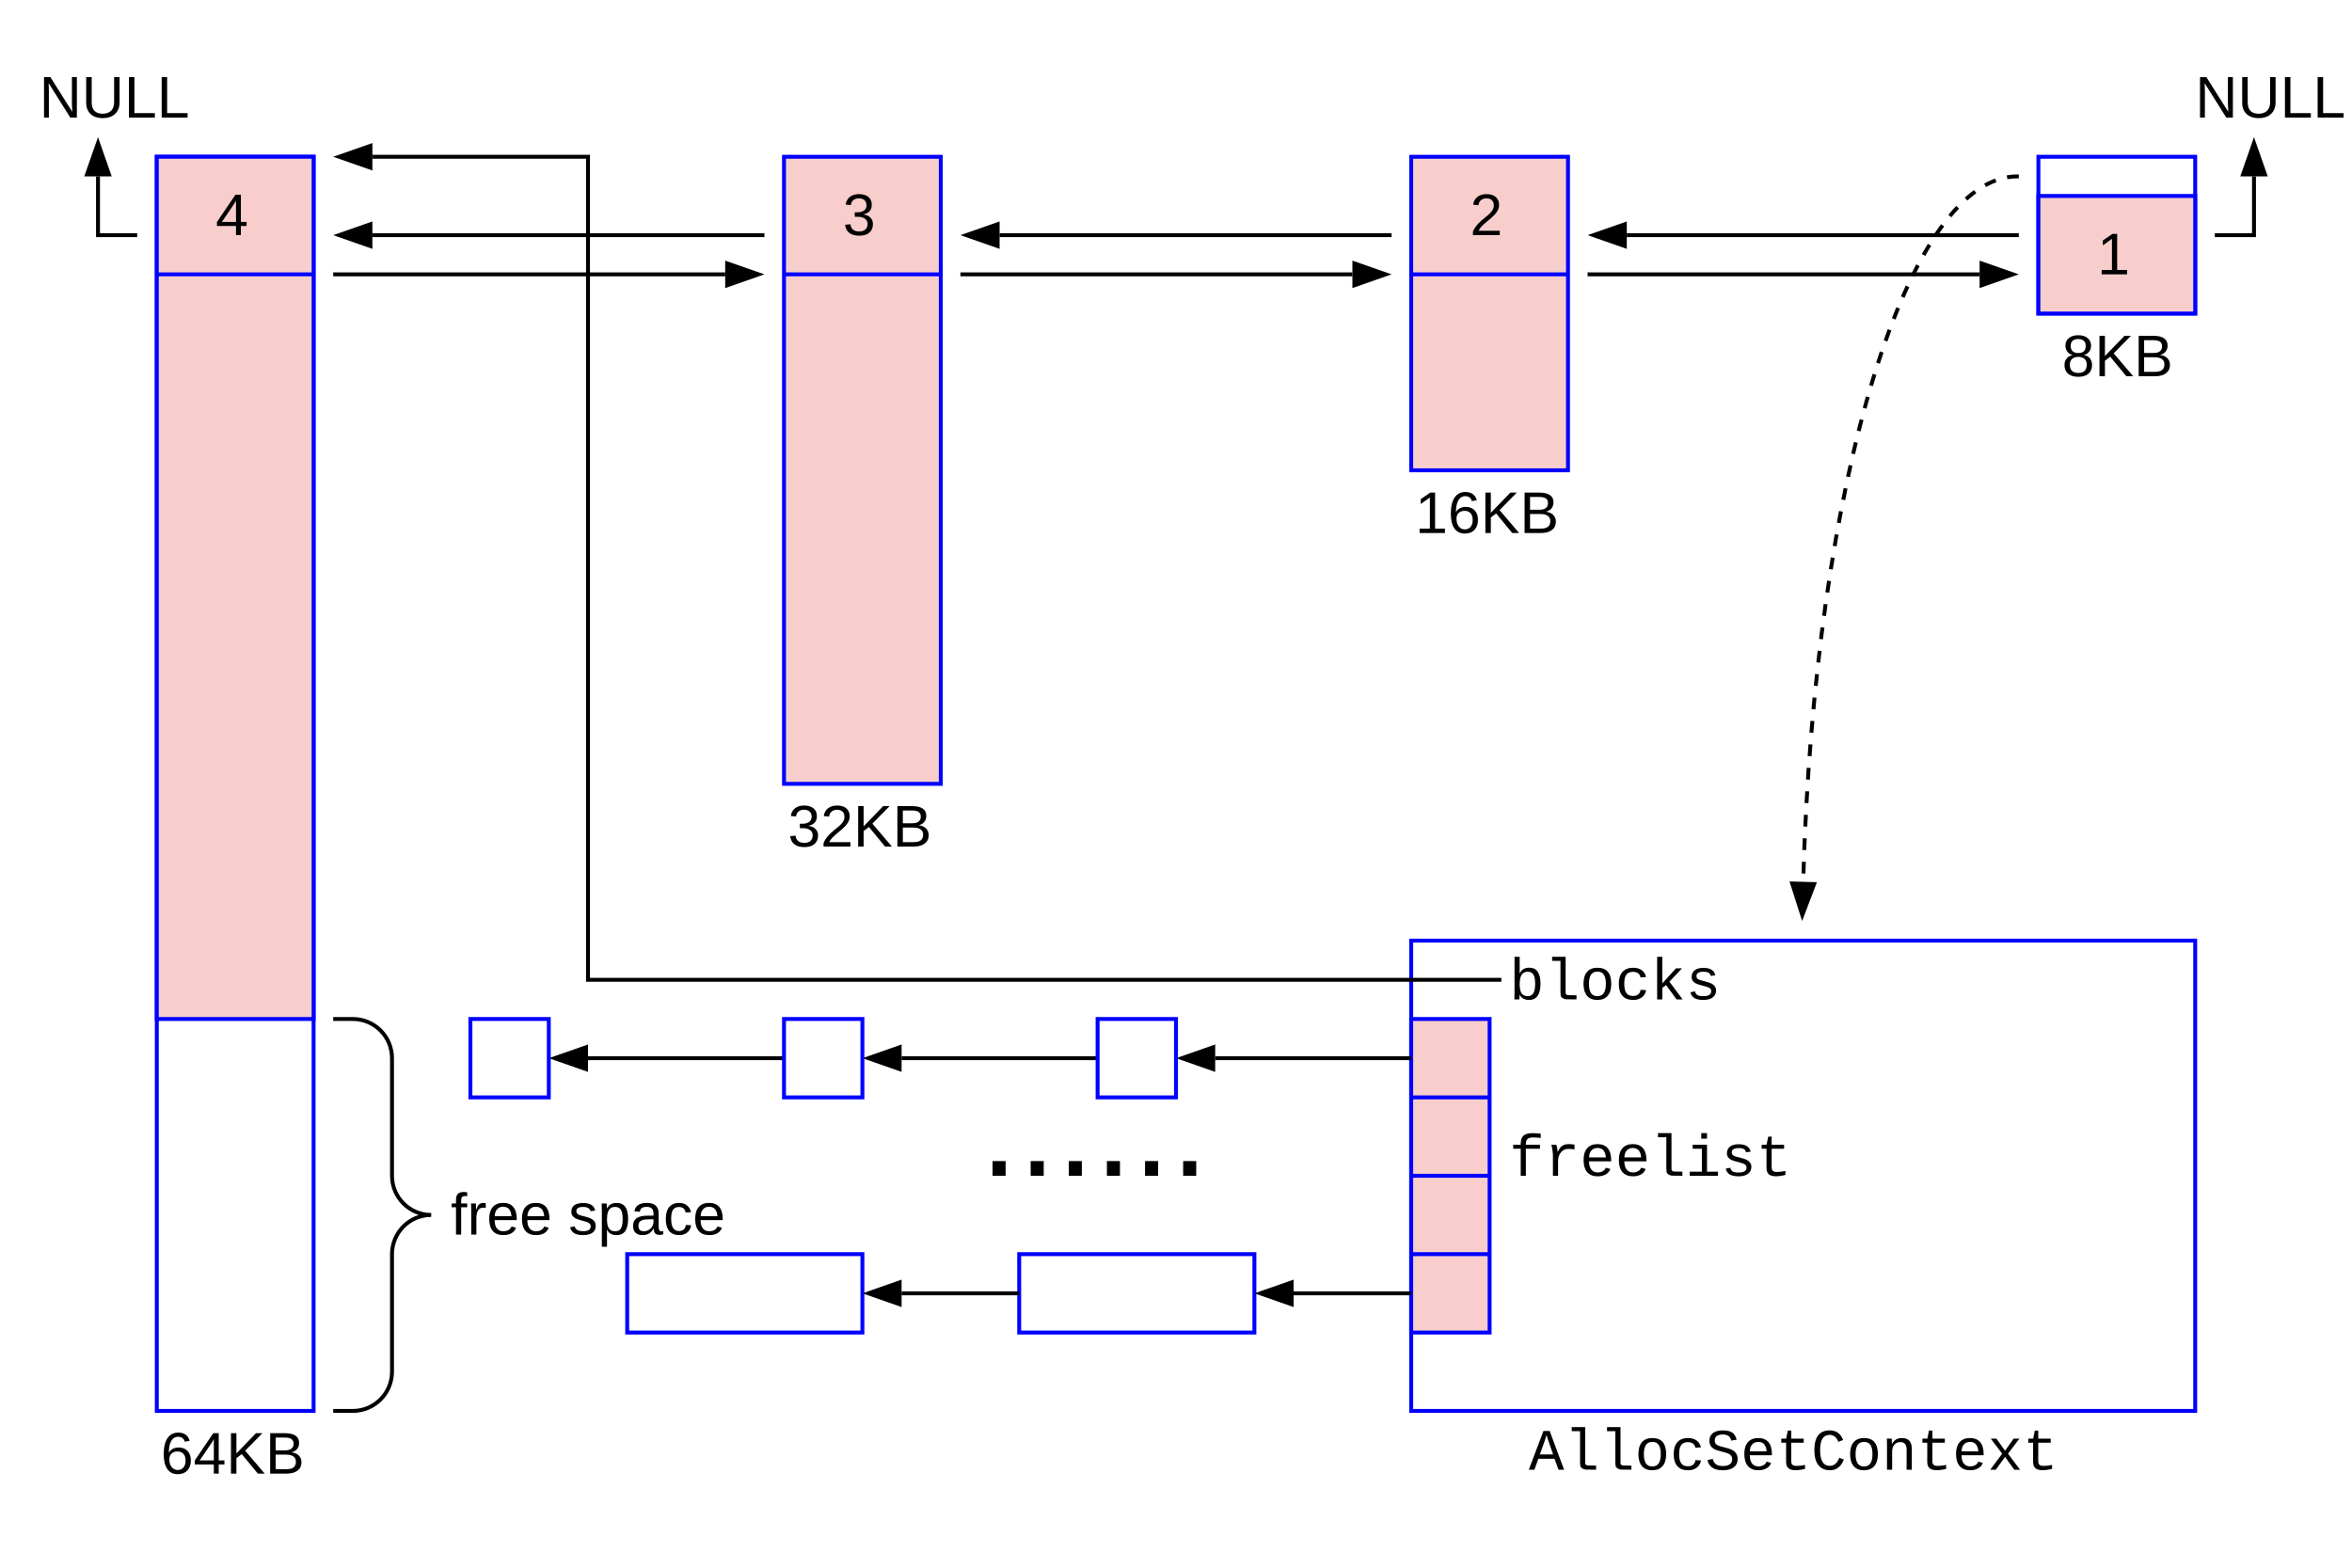
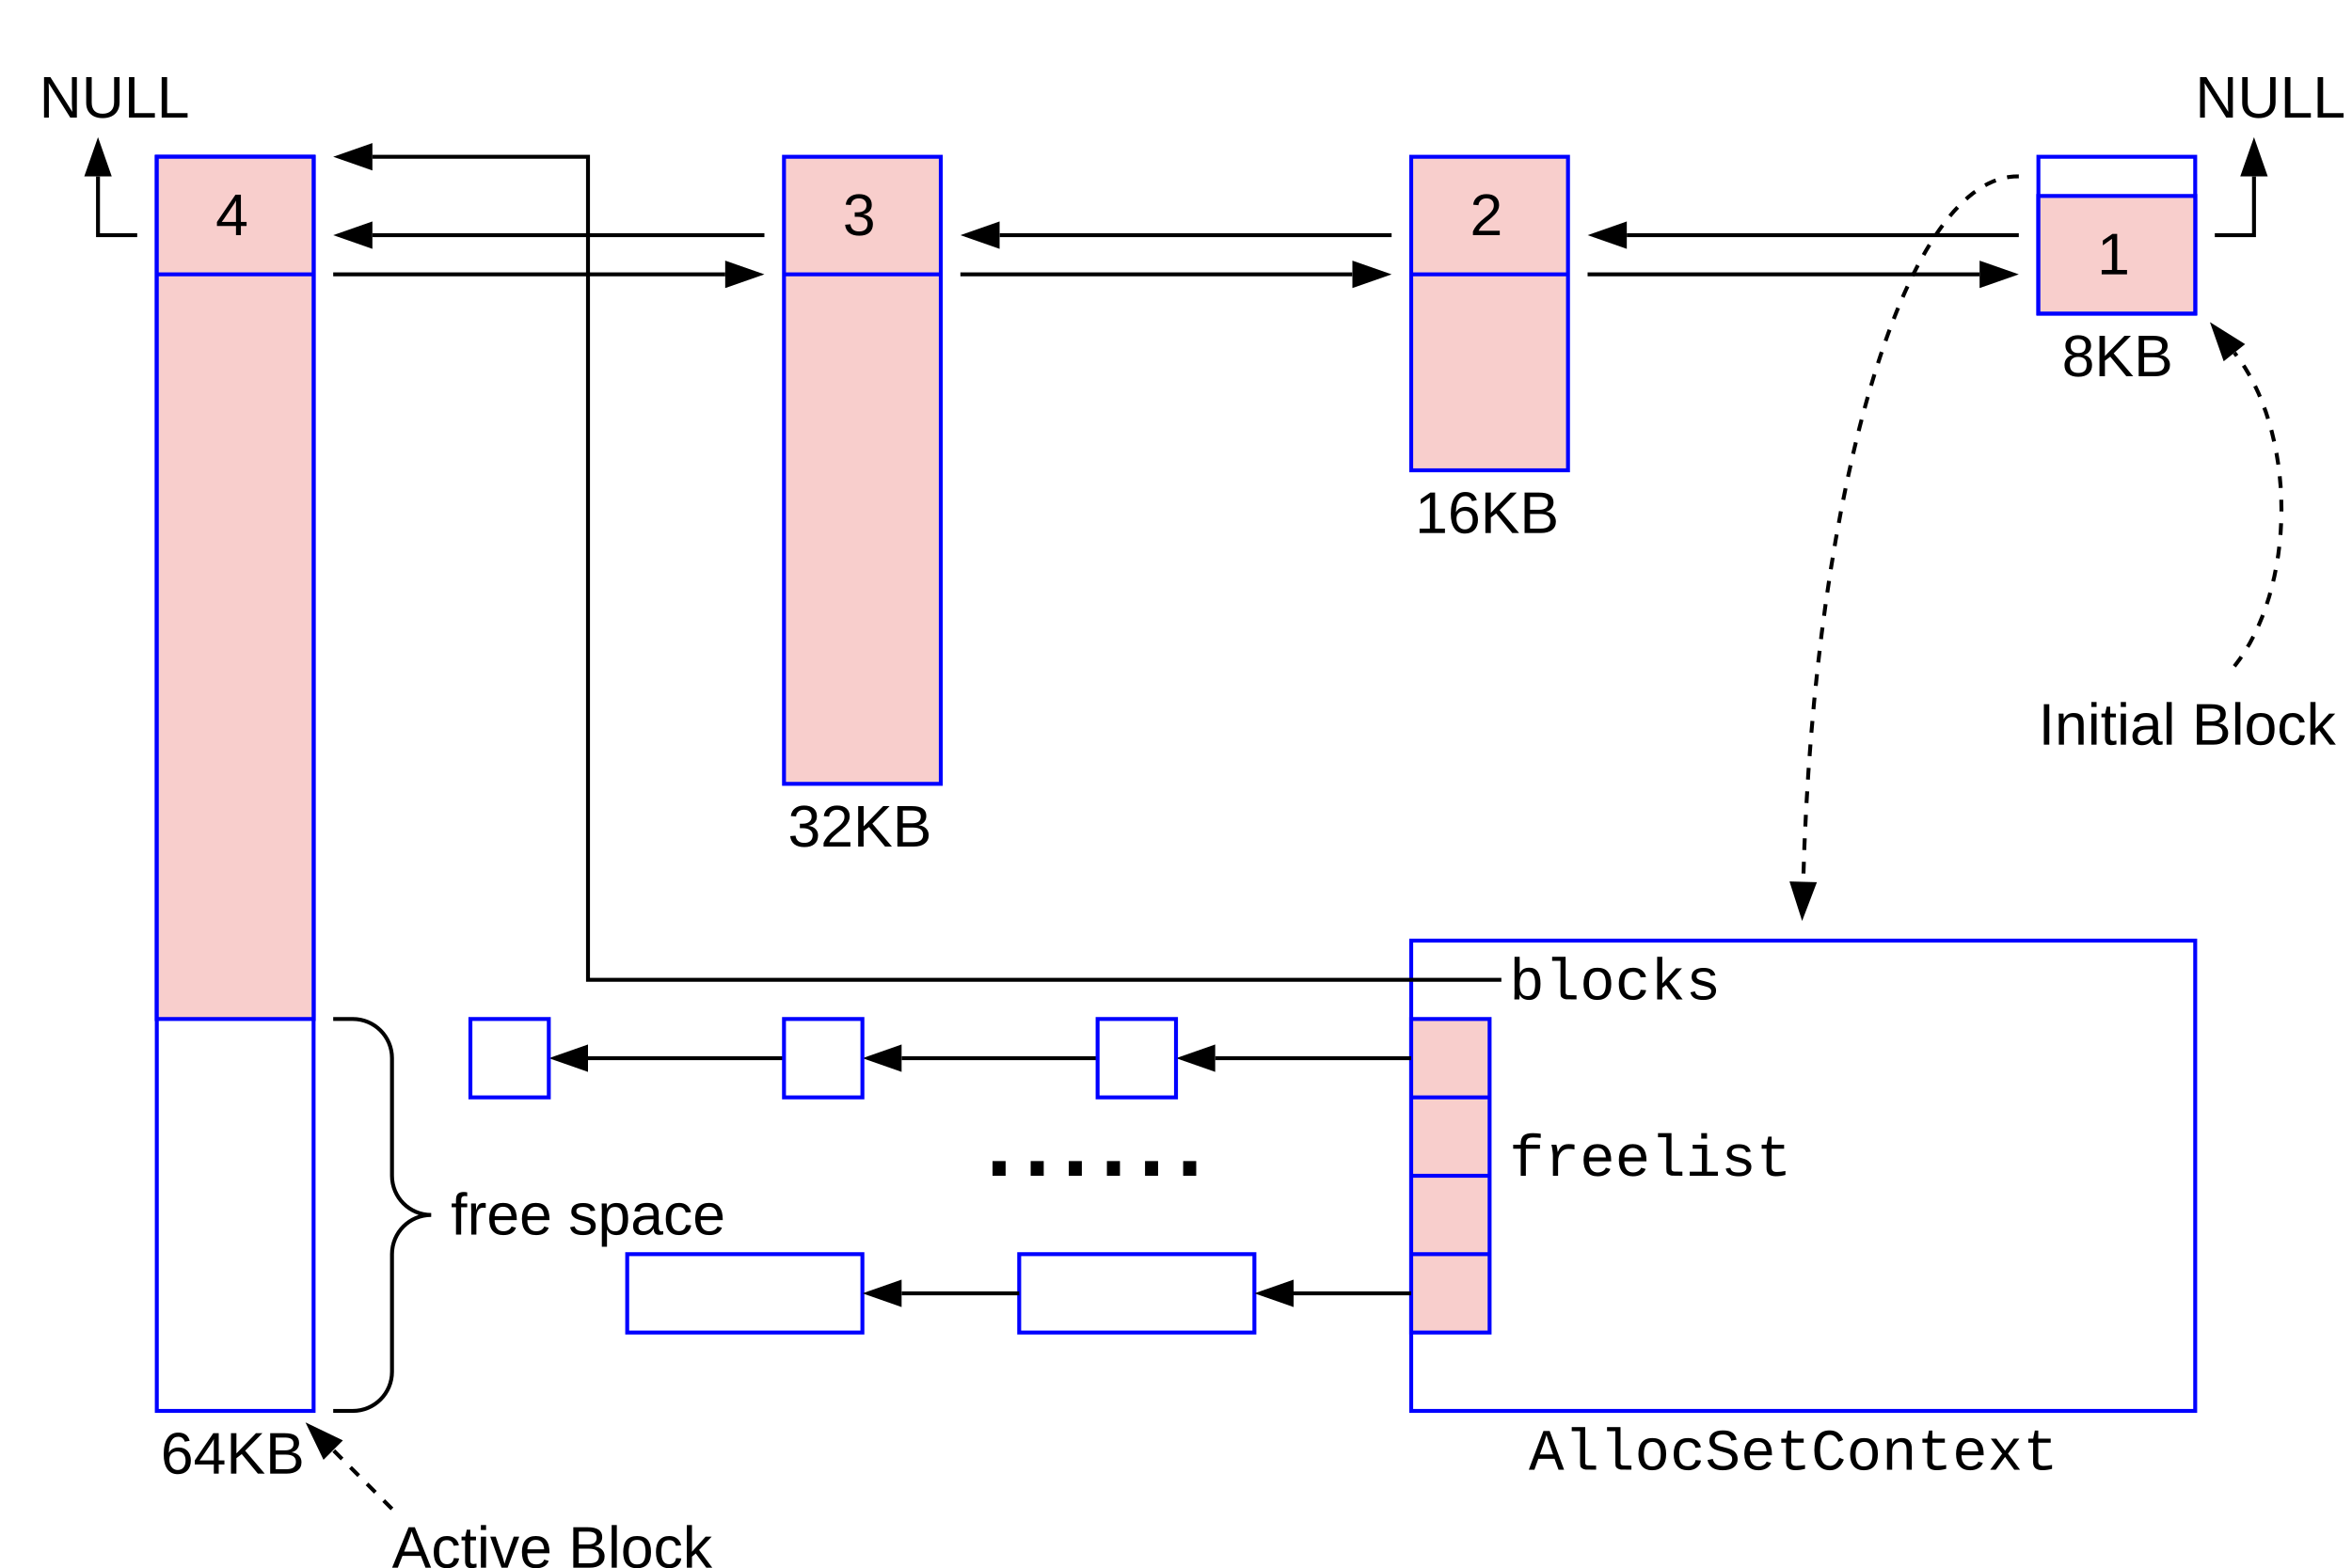
<svg xmlns="http://www.w3.org/2000/svg" version="1.1" width="600" height="400">
  <defs>
    <marker id="arrowhead" markerWidth="10" markerHeight="7" refX="0" refY="3.5" orient="auto">
      <polygon points="0 0, 10 3.5, 0 7" />
    </marker>
  </defs>
  <text x="10" y="30" style="font-size:15px;font-family:'Arial'">NULL</text>
  <path d="M 35 60 h -10 v -15" stroke="#000000" stroke-width="1" fill="none" marker-end="url(#arrowhead)" />
  <rect x="520" y="40" width="40" height="40" style="fill:none;stroke:#0000FF;stroke-width:1" />
  <rect x="520" y="50" width="40" height="30" style="fill:rgb(248,206,204);stroke:#0000FF;stroke-width:1" />
  <path d="M 565 60 h 10 v -15" stroke="#000000" stroke-width="1" fill="none" marker-end="url(#arrowhead)" />
  <text x="560" y="30" style="font-size:15px;font-family:'Arial'">NULL</text>
  <path d="M 515 60 h -100" stroke="#000000" stroke-width="1" fill="none" marker-end="url(#arrowhead)" />
  <path d="M 355 60 h -100" stroke="#000000" stroke-width="1" fill="none" marker-end="url(#arrowhead)" />
  <path d="M 195 60 h -100" stroke="#000000" stroke-width="1" fill="none" marker-end="url(#arrowhead)" />
  <path d="M 85 70 h 100" stroke="#000000" stroke-width="1" fill="none" marker-end="url(#arrowhead)" />
  <path d="M 245 70 h 100" stroke="#000000" stroke-width="1" fill="none" marker-end="url(#arrowhead)" />
  <path d="M 405 70 h 100" stroke="#000000" stroke-width="1" fill="none" marker-end="url(#arrowhead)" />
  <rect x="360" y="40" width="40" height="80" style="fill:rgb(248,206,204);stroke:#0000FF;stroke-width:1" />
  <rect x="200" y="40" width="40" height="160" style="fill:rgb(248,206,204);stroke:#0000FF;stroke-width:1" />
  <rect x="40" y="40" width="40" height="320" style="fill:none;stroke:#0000FF;stroke-width:1" />
  <rect x="40" y="40" width="40" height="220" style="fill:rgb(248,206,204);stroke:#0000FF;stroke-width:1" />
  <text x="41" y="376" style="font-size:15px;font-family:'Arial'">64KB</text>
  <text x="201" y="216" style="font-size:15px;font-family:'Arial'">32KB</text>
  <text x="361" y="136" style="font-size:15px;font-family:'Arial'">16KB</text>
  <text x="526" y="96" style="font-size:15px;font-family:'Arial'">8KB</text>
  <text x="55" y="60" style="font-size:15px;font-family:'Arial'">4</text>
  <path d="M 40 70 h 40" stroke="#0000FF" stroke-width="1" fill="none" />
  <text x="215" y="60" style="font-size:15px;font-family:'Arial'">3</text>
  <path d="M 200 70 h 40" stroke="#0000FF" stroke-width="1" fill="none" />
  <text x="375" y="60" style="font-size:15px;font-family:'Arial'">2</text>
  <path d="M 360 70 h 40" stroke="#0000FF" stroke-width="1" fill="none" />
  <text x="535" y="70" style="font-size:15px;font-family:'Arial'">1</text>
  <rect x="360" y="240" width="200" height="120" style="fill:none;stroke:#0000FF;stroke-width:1" />
  <path d="M 383 250 H 150 V 40 H 95" stroke="#000000" stroke-width="1" fill="none" marker-end="url(#arrowhead)" />
  <rect x="360" y="260" width="20" height="80" style="fill:rgb(248,206,204);stroke:#0000FF;stroke-width:1" />
  <path d="M 360 280 h 20" stroke="#0000FF" stroke-width="1" fill="none" />
  <path d="M 360 300 h 20" stroke="#0000FF" stroke-width="1" fill="none" />
  <path d="M 360 320 h 20" stroke="#0000FF" stroke-width="1" fill="none" />
  <path d="M 360 270 h -50" stroke="#000000" stroke-width="1" fill="none" marker-end="url(#arrowhead)" />
  <path d="M 280 270 h -50" stroke="#000000" stroke-width="1" fill="none" marker-end="url(#arrowhead)" />
  <path d="M 200 270 h -50" stroke="#000000" stroke-width="1" fill="none" marker-end="url(#arrowhead)" />
  <rect x="280" y="260" width="20" height="20" style="fill:none;stroke:#0000FF;stroke-width:1" />
  <rect x="200" y="260" width="20" height="20" style="fill:none;stroke:#0000FF;stroke-width:1" />
  <rect x="120" y="260" width="20" height="20" style="fill:none;stroke:#0000FF;stroke-width:1" />
  <rect x="160" y="320" width="60" height="20" style="fill:none;stroke:#0000FF;stroke-width:1" />
  <rect x="260" y="320" width="60" height="20" style="fill:none;stroke:#0000FF;stroke-width:1" />
  <path d="M 360 330 h -30" stroke="#000000" stroke-width="1" fill="none" marker-end="url(#arrowhead)" />
  <path d="M 260 330 h -30" stroke="#000000" stroke-width="1" fill="none" marker-end="url(#arrowhead)" />
  <path d="M 515 45 A 55 200 0 0 0 460 225" stroke="#000000" stroke-dasharray="3,3" stroke-width="1" fill="none" marker-end="url(#arrowhead)" />
  <text x="385" y="255" style="font-size:15px;font-family:'Courier New'">blocks</text>
  <text x="385" y="300" style="font-size:15px;font-family:'Courier New'">freelist</text>
  <text x="390" y="375" style="font-size:15px;font-family:'Courier New'">AllocSetContext</text>
  <text x="250" y="300" style="font-size:35px;font-family:'Arial'">......</text>
  <text x="115" y="315" style="font-size:15px;font-family:'Arial'">free space</text>
  <path d="M 85 260 h 5 a 10 10 0 0 1 10 10 v 30 a 10 10 0 0 0 10 10 a 10 10 0 0 0 -10 10 v 30 a 10 10 0 0 1 -10 10 h -5" stroke="#000000" stroke-width="1" fill="none" />
+   <text x="100" y="400" style="font-size:15px;font-family:'Arial'">Active Block</text>
+   <path d="M 100 385 L 85 370" stroke="#000000" stroke-width="1" stroke-dasharray="3,3" fill="none" marker-end="url(#arrowhead)" />
+   <path d="M 570 170 A 30 50 0 0 0 570 90" stroke="#000000" stroke-width="1" stroke-dasharray="3,3" fill="none" marker-end="url(#arrowhead)" />
+   <text x="520" y="190" style="font-size:15px;font-family:'Arial'">Initial Block</text>
</svg>
